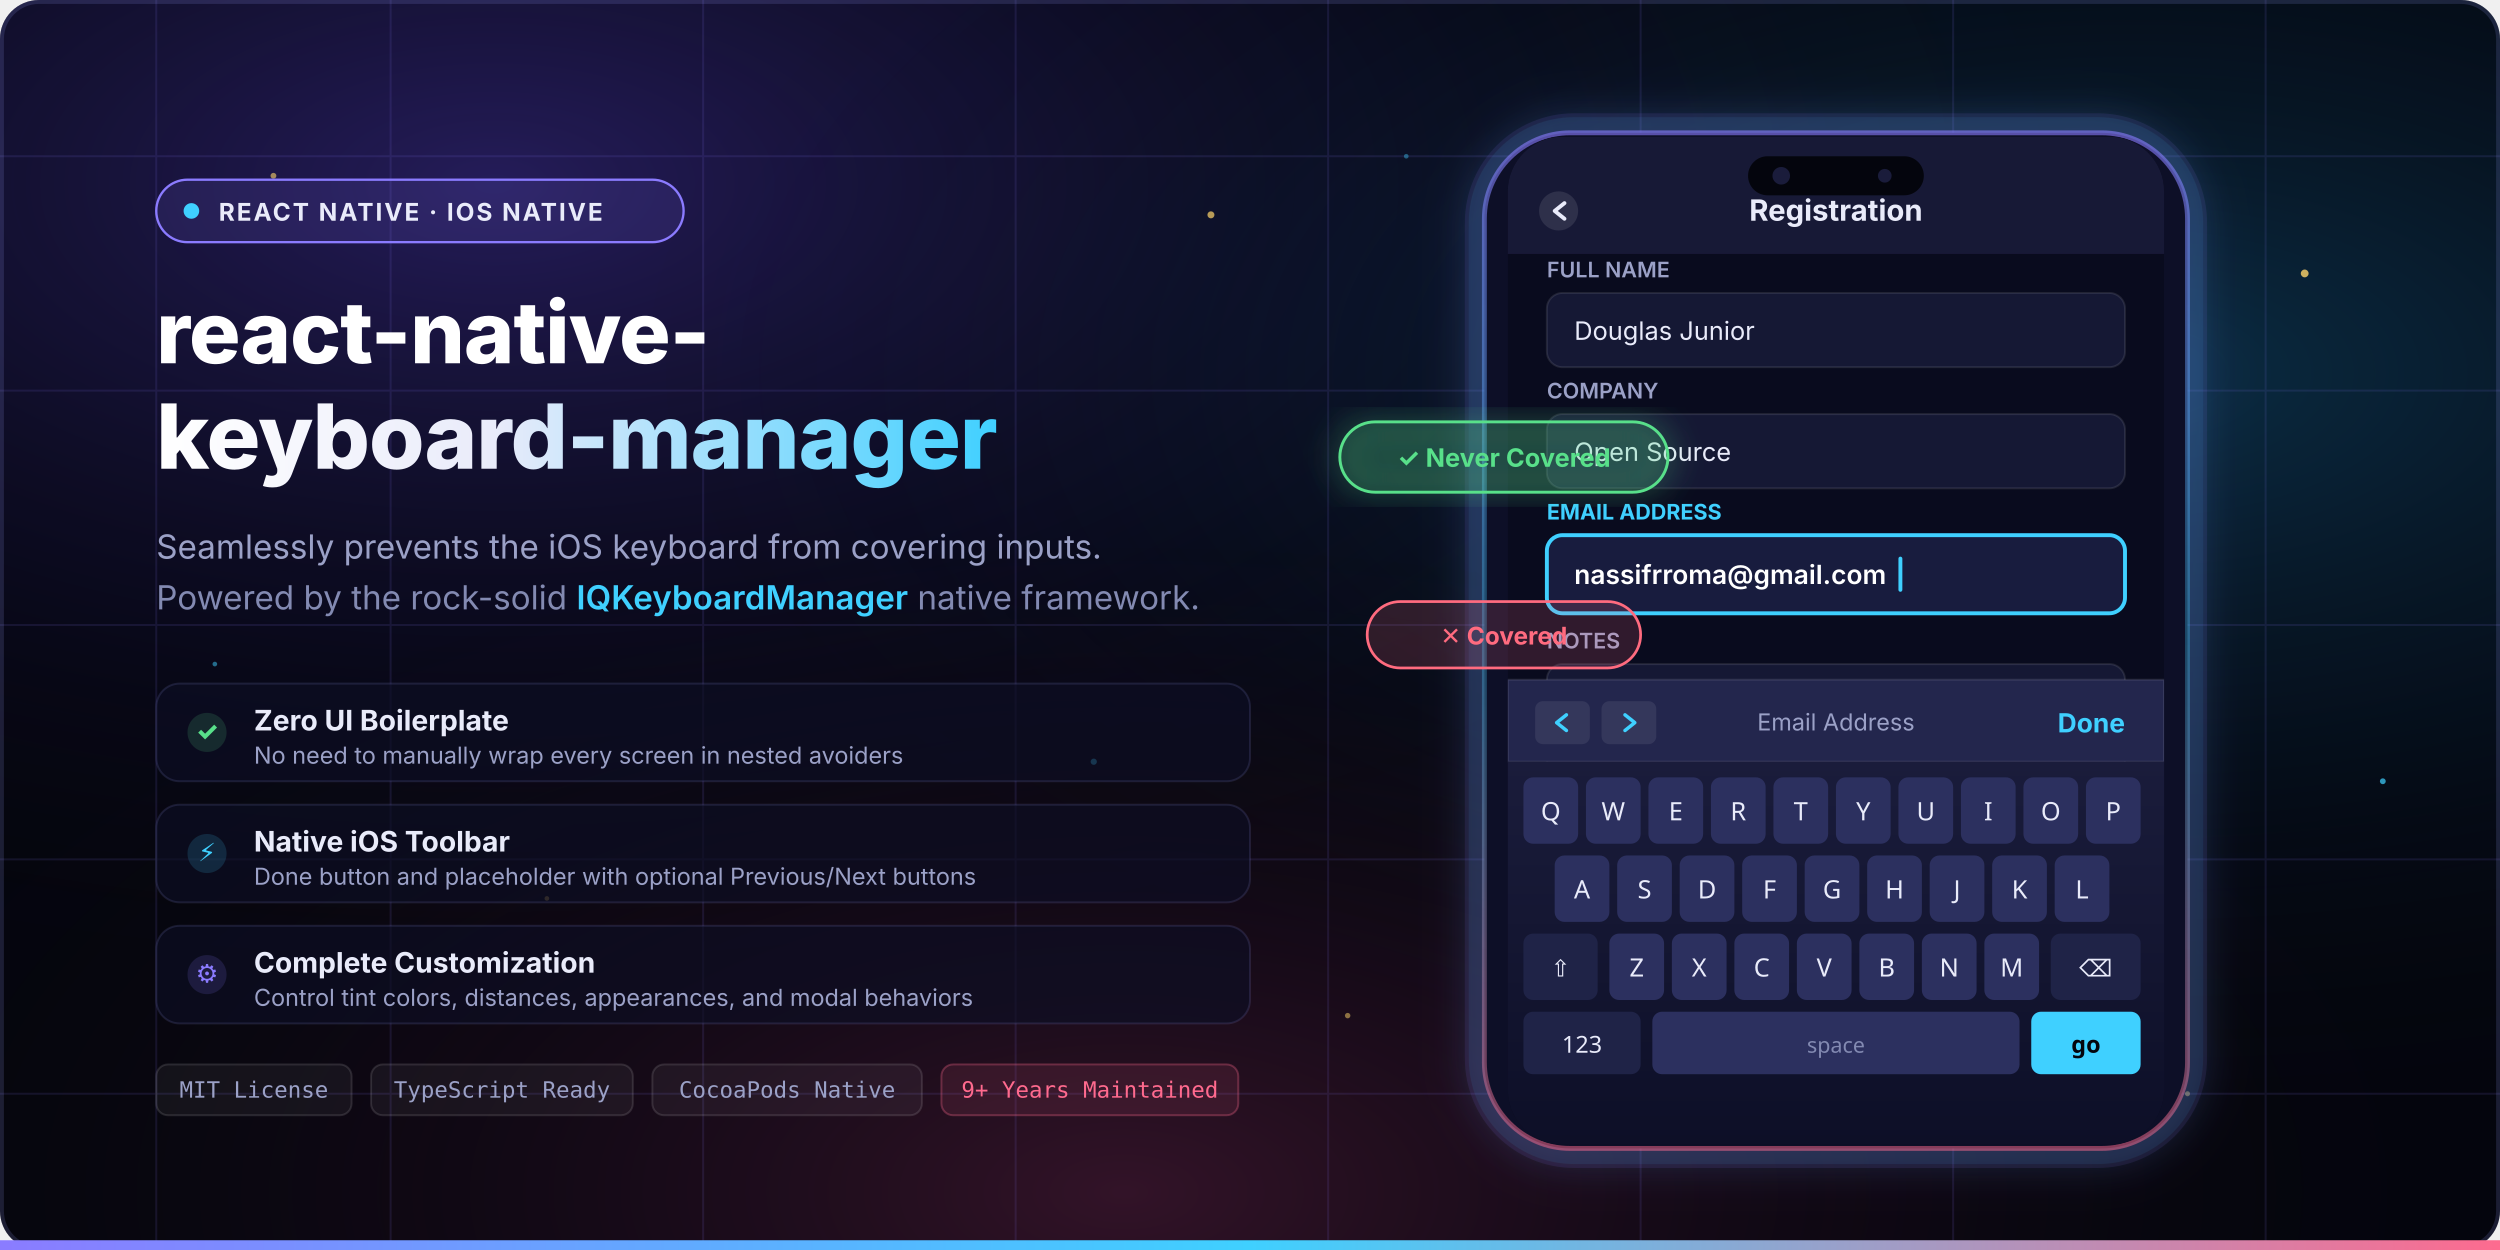
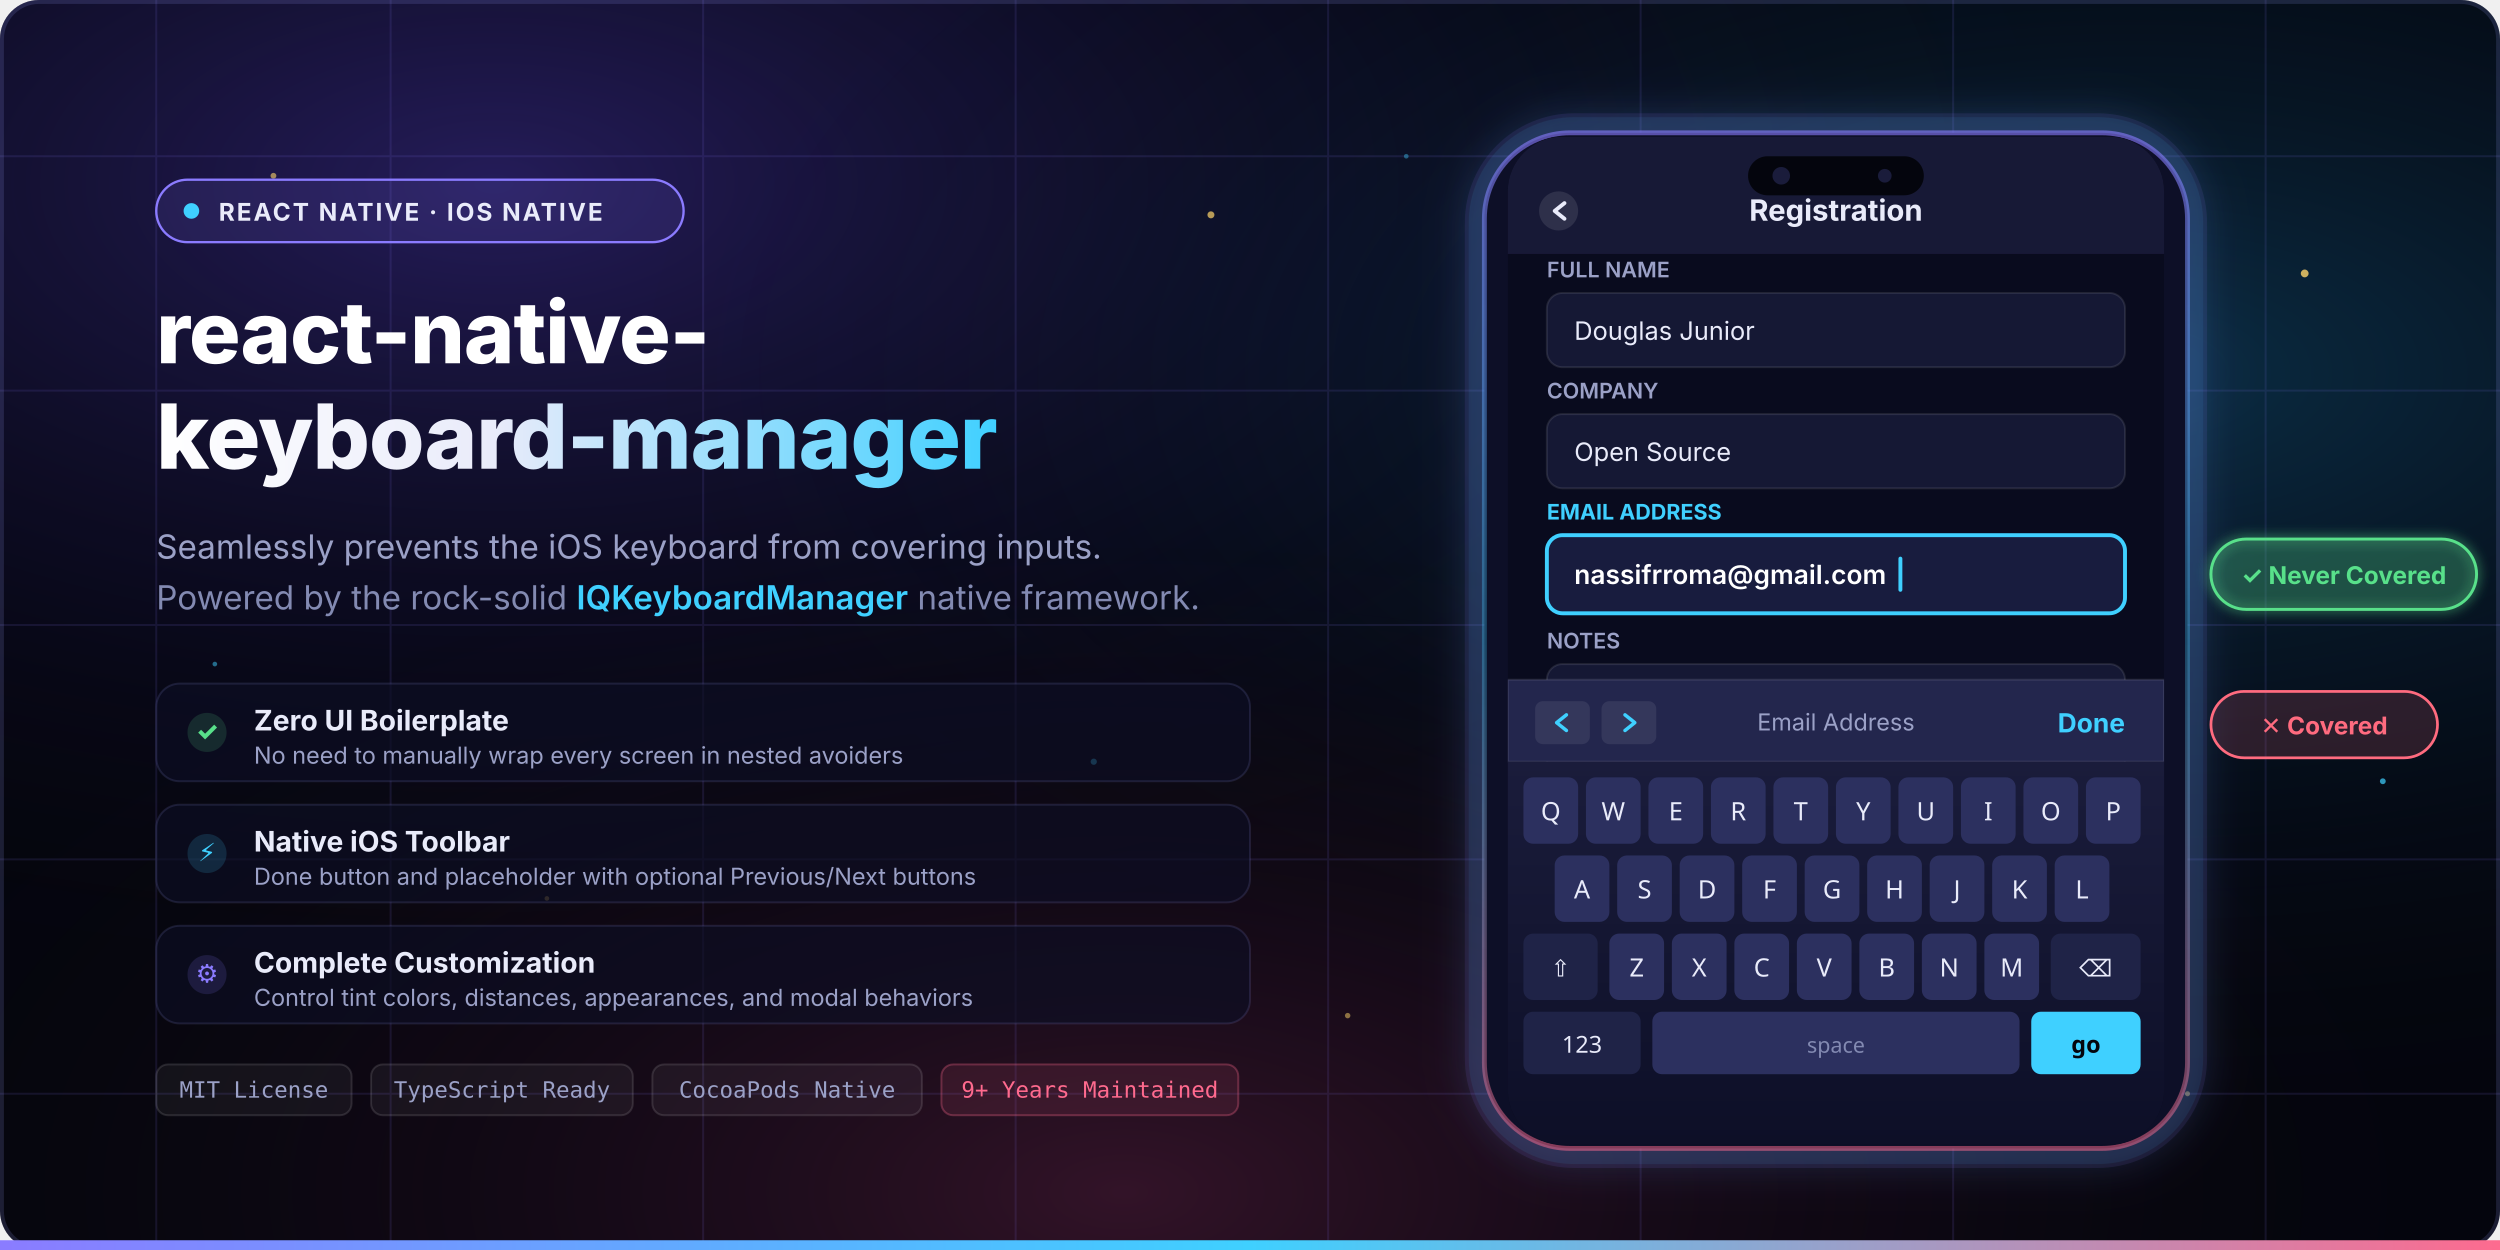
<svg xmlns="http://www.w3.org/2000/svg" viewBox="0 0 1280 640" width="1280" height="640">
  <defs>
    <radialGradient id="nebula-violet" cx="20%" cy="15%" r="65%">
      <stop offset="0%" stop-color="#5842d6" stop-opacity="0.38" />
      <stop offset="100%" stop-color="#04050d" stop-opacity="0" />
    </radialGradient>
    <radialGradient id="nebula-cyan" cx="85%" cy="30%" r="60%">
      <stop offset="0%" stop-color="#1882be" stop-opacity="0.32" />
      <stop offset="100%" stop-color="#04050d" stop-opacity="0" />
    </radialGradient>
    <radialGradient id="nebula-pink" cx="45%" cy="95%" r="55%">
      <stop offset="0%" stop-color="#be3c78" stop-opacity="0.25" />
      <stop offset="100%" stop-color="#04050d" stop-opacity="0" />
    </radialGradient>
    <linearGradient id="cosmic-stripe" x1="0" y1="0" x2="1" y2="0">
      <stop offset="0%" stop-color="#8b7bff" />
      <stop offset="50%" stop-color="#3fd0ff" />
      <stop offset="100%" stop-color="#ff6a8e" />
    </linearGradient>
    <linearGradient id="title-grad" x1="0" y1="0" x2="1" y2="0">
      <stop offset="0%" stop-color="#ffffff" />
      <stop offset="40%" stop-color="#e9ebfa" />
      <stop offset="100%" stop-color="#3fd0ff" />
    </linearGradient>
    <linearGradient id="phone-border" x1="0" y1="0" x2="0" y2="1">
      <stop offset="0%" stop-color="#8b7bff" stop-opacity="0.6" />
      <stop offset="50%" stop-color="#3fd0ff" stop-opacity="0.3" />
      <stop offset="100%" stop-color="#ff6a8e" stop-opacity="0.5" />
    </linearGradient>
    <linearGradient id="kb-grad" x1="0" y1="0" x2="0" y2="1">
      <stop offset="0%" stop-color="#1a1c3b" />
      <stop offset="100%" stop-color="#0d0f27" />
    </linearGradient>
    <filter id="glow-cyan" x="-20%" y="-20%" width="140%" height="140%">
      <feGaussianBlur stdDeviation="8" result="blur" />
      <feComposite in="SourceGraphic" in2="blur" operator="over" />
    </filter>
    <filter id="glow-violet" x="-20%" y="-20%" width="140%" height="140%">
      <feGaussianBlur stdDeviation="12" result="blur" />
      <feComposite in="SourceGraphic" in2="blur" operator="over" />
    </filter>
+     <filter id="glow-pill" x="-10%" y="-30%" width="120%" height="160%">
+       <feGaussianBlur stdDeviation="3" result="blur" />
+       <feComposite in="SourceGraphic" in2="blur" operator="over" />
+     </filter>
    <clipPath id="screen-clip">
      <rect x="752" y="62" width="336" height="516" rx="28" />
    </clipPath>
    <style>
      
      .anim-keyboard, .anim-pill-covered, .anim-pill-safe {
        transform-box: fill-box;
        transform-origin: center;
      }

      @media (prefers-reduced-motion: no-preference) {
        .anim-keyboard {
          animation: kbSlide 8s ease-in-out infinite;
        }
        .anim-form {
          animation: formLift 8s ease-in-out infinite;
        }
        .anim-caret {
          animation: caretBlink 1s steps(2, start) infinite;
        }
        .anim-pill-covered {
          animation: pillCovered 8s ease-in-out infinite;
        }
        .anim-pill-safe {
          animation: pillSafe 8s ease-in-out infinite;
        }
        .anim-star-twinkle {
          animation: twinkle 4s ease-in-out infinite;
        }
        .anim-pulse-subtle {
          animation: pulseSubtle 3s ease-in-out infinite;
        }
      }

      @keyframes kbSlide {
        0%, 12% {
          transform: translateY(240px);
          opacity: 0.2;
        }
        24%, 82% {
          transform: translateY(0);
          opacity: 1;
        }
        94%, 100% {
          transform: translateY(240px);
          opacity: 0.2;
        }
      }

      @keyframes formLift {
        0%, 18% {
          transform: translateY(0);
        }
        30%, 82% {
          transform: translateY(-60px);
        }
        94%, 100% {
          transform: translateY(0);
        }
      }

      @keyframes caretBlink {
        0%, 49% { opacity: 1; }
        50%, 100% { opacity: 0; }
      }

      @keyframes pillCovered {
        0%, 15% { opacity: 0; transform: translateY(6px); }
        20%, 30% { opacity: 1; transform: translateY(0); }
        36%, 100% { opacity: 0; transform: translateY(-6px); }
      }

      @keyframes pillSafe {
        0%, 34% { opacity: 0; transform: translateY(6px); }
        40%, 84% { opacity: 1; transform: translateY(0); }
        92%, 100% { opacity: 0; transform: translateY(-6px); }
      }

      @keyframes twinkle {
        0%, 100% { opacity: 0.25; }
        50%      { opacity: 0.85; }
      }

      @keyframes pulseSubtle {
        0%, 100% { opacity: 0.8; }
        50% { opacity: 1; }
      }
      
    </style>
  </defs>
  <rect width="1280" height="640" rx="20" fill="#04050d" />
  <rect width="1280" height="640" rx="20" fill="url(#nebula-violet)" />
  <rect width="1280" height="640" rx="20" fill="url(#nebula-cyan)" />
  <rect width="1280" height="640" rx="20" fill="url(#nebula-pink)" />
  <g opacity="0.12">
    <line x1="80" y1="0" x2="80" y2="640" stroke="#8b7bff" stroke-width="1" />
    <line x1="200" y1="0" x2="200" y2="640" stroke="#8b7bff" stroke-width="1" />
    <line x1="360" y1="0" x2="360" y2="640" stroke="#8b7bff" stroke-width="1" />
    <line x1="520" y1="0" x2="520" y2="640" stroke="#8b7bff" stroke-width="1" />
    <line x1="680" y1="0" x2="680" y2="640" stroke="#8b7bff" stroke-width="1" />
    <line x1="840" y1="0" x2="840" y2="640" stroke="#8b7bff" stroke-width="1" />
    <line x1="1000" y1="0" x2="1000" y2="640" stroke="#8b7bff" stroke-width="1" />
    <line x1="1160" y1="0" x2="1160" y2="640" stroke="#8b7bff" stroke-width="1" />
    <line x1="0" y1="80" x2="1280" y2="80" stroke="#8b7bff" stroke-width="1" />
    <line x1="0" y1="200" x2="1280" y2="200" stroke="#8b7bff" stroke-width="1" />
    <line x1="0" y1="320" x2="1280" y2="320" stroke="#8b7bff" stroke-width="1" />
    <line x1="0" y1="440" x2="1280" y2="440" stroke="#8b7bff" stroke-width="1" />
    <line x1="0" y1="560" x2="1280" y2="560" stroke="#8b7bff" stroke-width="1" />
  </g>
  <g class="anim-star-twinkle" fill="#ffd56a">
    <circle cx="140" cy="90" r="1.5" opacity="0.6" />
    <circle cx="280" cy="460" r="1.2" opacity="0.4" />
    <circle cx="620" cy="110" r="1.8" opacity="0.7" />
    <circle cx="690" cy="520" r="1.4" opacity="0.5" />
    <circle cx="1180" cy="140" r="2.0" opacity="0.8" />
    <circle cx="1120" cy="560" r="1.3" opacity="0.4" />
  </g>
  <g fill="#3fd0ff">
    <circle cx="110" cy="340" r="1.2" opacity="0.5" />
    <circle cx="560" cy="390" r="1.6" opacity="0.6" />
    <circle cx="720" cy="80" r="1.2" opacity="0.4" />
    <circle cx="1220" cy="400" r="1.5" opacity="0.7" />
  </g>
  <rect x="1" y="1" width="1278" height="638" rx="19" fill="none" stroke="rgba(150, 160, 255, 0.16)" stroke-width="2" />
  <rect x="0" y="635" width="1280" height="5" fill="url(#cosmic-stripe)" />
  <g transform="translate(80, 0)">
    <g transform="translate(0, 92)">
      <rect width="270" height="32" rx="16" fill="rgba(139, 123, 255, 0.12)" stroke="#8b7bff" stroke-width="1.2" />
      <circle cx="18" cy="16" r="4" fill="#3fd0ff" />
      <text x="32" y="21" font-family="system-ui, -apple-system, sans-serif" font-size="12.5" font-weight="700" fill="#e9ebfa" letter-spacing="1">REACT NATIVE · IOS NATIVE</text>
    </g>
    <text x="0" y="186" font-family="system-ui, -apple-system, sans-serif" font-size="44" font-weight="800" fill="#ffffff" letter-spacing="-0.5">
      react-native-
    </text>
    <text x="0" y="240" font-family="system-ui, -apple-system, sans-serif" font-size="46" font-weight="800" fill="url(#title-grad)" letter-spacing="-0.5">
      keyboard-manager
    </text>
    <text x="0" y="286" font-family="system-ui, -apple-system, sans-serif" font-size="17" fill="#9ba1c7" font-weight="400">
      Seamlessly prevents the iOS keyboard from covering inputs.
    </text>
    <text x="0" y="312" font-family="system-ui, -apple-system, sans-serif" font-size="17" fill="#838ab2" font-weight="400">
      Powered by the rock-solid <tspan fill="#3fd0ff" font-weight="600">IQKeyboardManager</tspan> native framework.
    </text>
    <g transform="translate(0, 350)">
      <g transform="translate(0, 0)">
        <rect width="560" height="50" rx="12" fill="rgba(13, 15, 36, 0.65)" stroke="rgba(150, 160, 255, 0.14)" stroke-width="1" />
        <circle cx="26" cy="25" r="10" fill="rgba(88, 224, 138, 0.15)" />
        <text x="26" y="29" font-family="system-ui, -apple-system, sans-serif" font-size="13" font-weight="800" fill="#58e08a" text-anchor="middle">✓</text>
        <text x="50" y="24" font-family="system-ui, -apple-system, sans-serif" font-size="14.5" font-weight="700" fill="#e9ebfa">Zero UI Boilerplate</text>
        <text x="50" y="41" font-family="system-ui, -apple-system, sans-serif" font-size="12" fill="#9ba1c7">No need to manually wrap every screen in nested avoiders</text>
      </g>
      <g transform="translate(0, 62)">
        <rect width="560" height="50" rx="12" fill="rgba(13, 15, 36, 0.65)" stroke="rgba(150, 160, 255, 0.14)" stroke-width="1" />
        <circle cx="26" cy="25" r="10" fill="rgba(63, 208, 255, 0.15)" />
        <text x="26" y="29" font-family="system-ui, -apple-system, sans-serif" font-size="13" font-weight="800" fill="#3fd0ff" text-anchor="middle">⚡</text>
        <text x="50" y="24" font-family="system-ui, -apple-system, sans-serif" font-size="14.5" font-weight="700" fill="#e9ebfa">Native iOS Toolbar</text>
        <text x="50" y="41" font-family="system-ui, -apple-system, sans-serif" font-size="12" fill="#9ba1c7">Done button and placeholder with optional Previous/Next buttons</text>
      </g>
      <g transform="translate(0, 124)">
        <rect width="560" height="50" rx="12" fill="rgba(13, 15, 36, 0.65)" stroke="rgba(150, 160, 255, 0.14)" stroke-width="1" />
        <circle cx="26" cy="25" r="10" fill="rgba(139, 123, 255, 0.15)" />
        <text x="26" y="29" font-family="system-ui, -apple-system, sans-serif" font-size="13" font-weight="800" fill="#8b7bff" text-anchor="middle">⚙</text>
        <text x="50" y="24" font-family="system-ui, -apple-system, sans-serif" font-size="14.5" font-weight="700" fill="#e9ebfa">Complete Customization</text>
        <text x="50" y="41" font-family="system-ui, -apple-system, sans-serif" font-size="12" fill="#9ba1c7">Control tint colors, distances, appearances, and modal behaviors</text>
      </g>
    </g>
    <g transform="translate(0, 545)">
      <rect width="100" height="26" rx="6" fill="rgba(255, 255, 255, 0.05)" stroke="rgba(255, 255, 255, 0.12)" />
      <text x="50" y="17" font-family="ui-monospace, monospace" font-size="11.5" fill="#9ba1c7" text-anchor="middle">MIT License</text>
      <rect x="110" width="134" height="26" rx="6" fill="rgba(255, 255, 255, 0.05)" stroke="rgba(255, 255, 255, 0.12)" />
      <text x="177" y="17" font-family="ui-monospace, monospace" font-size="11.5" fill="#9ba1c7" text-anchor="middle">TypeScript Ready</text>
      <rect x="254" width="138" height="26" rx="6" fill="rgba(255, 255, 255, 0.05)" stroke="rgba(255, 255, 255, 0.12)" />
      <text x="323" y="17" font-family="ui-monospace, monospace" font-size="11.5" fill="#9ba1c7" text-anchor="middle">CocoaPods Native</text>
      <rect x="402" width="152" height="26" rx="6" fill="rgba(255, 106, 142, 0.1)" stroke="rgba(255, 106, 142, 0.3)" />
      <text x="478" y="17" font-family="ui-monospace, monospace" font-size="11.5" fill="#ff6a8e" text-anchor="middle">9+ Years Maintained</text>
    </g>
  </g>
  <g transform="translate(740, 48)">
    <rect x="20" y="20" width="360" height="520" rx="46" fill="none" stroke="rgba(63, 208, 255, 0.3)" stroke-width="16" opacity="0.3" filter="url(#glow-cyan)" />
    <rect x="20" y="20" width="360" height="520" rx="46" fill="none" stroke="rgba(139, 123, 255, 0.4)" stroke-width="20" opacity="0.3" filter="url(#glow-violet)" />
    <rect x="20" y="20" width="360" height="520" rx="44" fill="#0d0f27" stroke="url(#phone-border)" stroke-width="2.5" />
    <g transform="translate(-720, -40)" clip-path="url(#screen-clip)">
      <rect x="752" y="62" width="336" height="516" fill="#090b1e" />
      <g class="anim-form">
        <g transform="translate(772, 134)">
          <text x="0" y="0" font-family="system-ui, -apple-system, sans-serif" font-size="11" font-weight="600" fill="#9ba1c7">FULL NAME</text>
          <rect y="8" width="296" height="38" rx="8" fill="#151834" stroke="rgba(255, 255, 255, 0.1)" stroke-width="1" />
          <text x="14" y="32" font-family="system-ui, -apple-system, sans-serif" font-size="13" fill="#e9ebfa">Douglas Junior</text>
        </g>
        <g transform="translate(772, 196)">
          <text x="0" y="0" font-family="system-ui, -apple-system, sans-serif" font-size="11" font-weight="600" fill="#9ba1c7">COMPANY</text>
          <rect y="8" width="296" height="38" rx="8" fill="#151834" stroke="rgba(255, 255, 255, 0.1)" stroke-width="1" />
          <text x="14" y="32" font-family="system-ui, -apple-system, sans-serif" font-size="13" fill="#e9ebfa">Open Source</text>
        </g>
        <g transform="translate(772, 258)">
          <text x="0" y="0" font-family="system-ui, -apple-system, sans-serif" font-size="11" font-weight="700" fill="#3fd0ff">EMAIL ADDRESS</text>
          <rect y="8" width="296" height="40" rx="8" fill="#181c3e" stroke="#3fd0ff" stroke-width="2" />
          <text x="14" y="33" font-family="system-ui, -apple-system, sans-serif" font-size="13.5" font-weight="600" fill="#ffffff">nassifrroma@gmail.com</text>
          <rect class="anim-caret" x="180" y="19" width="2" height="18" fill="#3fd0ff" rx="1" />
        </g>
        <g transform="translate(772, 324)">
          <text x="0" y="0" font-family="system-ui, -apple-system, sans-serif" font-size="11" font-weight="600" fill="#9ba1c7">NOTES</text>
          <rect y="8" width="296" height="60" rx="8" fill="#151834" stroke="rgba(255, 255, 255, 0.1)" stroke-width="1" />
          <text x="14" y="32" font-family="system-ui, -apple-system, sans-serif" font-size="12" fill="#838ab2">Keyboard Manager keeps focused input...</text>
        </g>
      </g>
      <rect x="752" y="62" width="336" height="60" fill="#090b1e" />
      <rect x="752" y="62" width="336" height="60" fill="rgba(26, 28, 59, 0.85)" />
      <circle cx="778" cy="100" r="10" fill="rgba(255, 255, 255, 0.1)" />
      <path d="M781 96 L776 100 L781 104" stroke="#e9ebfa" stroke-width="2" stroke-linecap="round" stroke-linejoin="round" fill="none" />
      <text x="920" y="105" font-family="system-ui, -apple-system, sans-serif" font-size="15" font-weight="700" fill="#e9ebfa" text-anchor="middle">Registration</text>
      <g transform="translate(752, 340)">
        <g class="anim-keyboard">
          <rect width="336" height="42" fill="#23264d" stroke="rgba(255, 255, 255, 0.1)" stroke-width="1" />
          <g transform="translate(14, 11)">
            <rect width="28" height="22" rx="4" fill="rgba(255, 255, 255, 0.08)" />
            <path d="M16 7 L11 11 L16 15" stroke="#3fd0ff" stroke-width="1.8" stroke-linecap="round" stroke-linejoin="round" fill="none" />
          </g>
          <g transform="translate(48, 11)">
            <rect width="28" height="22" rx="4" fill="rgba(255, 255, 255, 0.08)" />
            <path d="M12 7 L17 11 L12 15" stroke="#3fd0ff" stroke-width="1.8" stroke-linecap="round" stroke-linejoin="round" fill="none" />
          </g>
          <text x="168" y="26" font-family="system-ui, -apple-system, sans-serif" font-size="12" fill="#9ba1c7" text-anchor="middle">Email Address</text>
          <text x="316" y="27" font-family="system-ui, -apple-system, sans-serif" font-size="13.5" font-weight="700" fill="#3fd0ff" text-anchor="end">Done</text>
          <rect y="42" width="336" height="196" fill="url(#kb-grad)" />
          <g transform="translate(8, 50)" fill="#2c305f">
            <rect x="0" y="0" width="28" height="34" rx="5" />
            <text x="14" y="22" font-family="sans-serif" font-size="13" fill="#e9ebfa" text-anchor="middle">Q</text>
            <rect x="32" y="0" width="28" height="34" rx="5" />
            <text x="46" y="22" font-family="sans-serif" font-size="13" fill="#e9ebfa" text-anchor="middle">W</text>
            <rect x="64" y="0" width="28" height="34" rx="5" />
            <text x="78" y="22" font-family="sans-serif" font-size="13" fill="#e9ebfa" text-anchor="middle">E</text>
            <rect x="96" y="0" width="28" height="34" rx="5" />
            <text x="110" y="22" font-family="sans-serif" font-size="13" fill="#e9ebfa" text-anchor="middle">R</text>
            <rect x="128" y="0" width="28" height="34" rx="5" />
            <text x="142" y="22" font-family="sans-serif" font-size="13" fill="#e9ebfa" text-anchor="middle">T</text>
            <rect x="160" y="0" width="28" height="34" rx="5" />
            <text x="174" y="22" font-family="sans-serif" font-size="13" fill="#e9ebfa" text-anchor="middle">Y</text>
            <rect x="192" y="0" width="28" height="34" rx="5" />
            <text x="206" y="22" font-family="sans-serif" font-size="13" fill="#e9ebfa" text-anchor="middle">U</text>
            <rect x="224" y="0" width="28" height="34" rx="5" />
            <text x="238" y="22" font-family="sans-serif" font-size="13" fill="#e9ebfa" text-anchor="middle">I</text>
            <rect x="256" y="0" width="28" height="34" rx="5" />
            <text x="270" y="22" font-family="sans-serif" font-size="13" fill="#e9ebfa" text-anchor="middle">O</text>
            <rect x="288" y="0" width="28" height="34" rx="5" />
            <text x="302" y="22" font-family="sans-serif" font-size="13" fill="#e9ebfa" text-anchor="middle">P</text>
          </g>
          <g transform="translate(24, 90)" fill="#2c305f">
            <rect x="0" y="0" width="28" height="34" rx="5" />
            <text x="14" y="22" font-family="sans-serif" font-size="13" fill="#e9ebfa" text-anchor="middle">A</text>
            <rect x="32" y="0" width="28" height="34" rx="5" />
            <text x="46" y="22" font-family="sans-serif" font-size="13" fill="#e9ebfa" text-anchor="middle">S</text>
            <rect x="64" y="0" width="28" height="34" rx="5" />
            <text x="78" y="22" font-family="sans-serif" font-size="13" fill="#e9ebfa" text-anchor="middle">D</text>
            <rect x="96" y="0" width="28" height="34" rx="5" />
            <text x="110" y="22" font-family="sans-serif" font-size="13" fill="#e9ebfa" text-anchor="middle">F</text>
            <rect x="128" y="0" width="28" height="34" rx="5" />
            <text x="142" y="22" font-family="sans-serif" font-size="13" fill="#e9ebfa" text-anchor="middle">G</text>
            <rect x="160" y="0" width="28" height="34" rx="5" />
            <text x="174" y="22" font-family="sans-serif" font-size="13" fill="#e9ebfa" text-anchor="middle">H</text>
            <rect x="192" y="0" width="28" height="34" rx="5" />
            <text x="206" y="22" font-family="sans-serif" font-size="13" fill="#e9ebfa" text-anchor="middle">J</text>
            <rect x="224" y="0" width="28" height="34" rx="5" />
            <text x="238" y="22" font-family="sans-serif" font-size="13" fill="#e9ebfa" text-anchor="middle">K</text>
            <rect x="256" y="0" width="28" height="34" rx="5" />
            <text x="270" y="22" font-family="sans-serif" font-size="13" fill="#e9ebfa" text-anchor="middle">L</text>
          </g>
          <g transform="translate(8, 130)" fill="#2c305f">
            <rect x="0" y="0" width="38" height="34" rx="5" fill="#1f2347" />
            <text x="19" y="22" font-family="sans-serif" font-size="12" fill="#e9ebfa" text-anchor="middle">⇧</text>
            <rect x="44" y="0" width="28" height="34" rx="5" />
            <text x="58" y="22" font-family="sans-serif" font-size="13" fill="#e9ebfa" text-anchor="middle">Z</text>
            <rect x="76" y="0" width="28" height="34" rx="5" />
            <text x="90" y="22" font-family="sans-serif" font-size="13" fill="#e9ebfa" text-anchor="middle">X</text>
            <rect x="108" y="0" width="28" height="34" rx="5" />
            <text x="122" y="22" font-family="sans-serif" font-size="13" fill="#e9ebfa" text-anchor="middle">C</text>
            <rect x="140" y="0" width="28" height="34" rx="5" />
            <text x="154" y="22" font-family="sans-serif" font-size="13" fill="#e9ebfa" text-anchor="middle">V</text>
            <rect x="172" y="0" width="28" height="34" rx="5" />
            <text x="186" y="22" font-family="sans-serif" font-size="13" fill="#e9ebfa" text-anchor="middle">B</text>
            <rect x="204" y="0" width="28" height="34" rx="5" />
            <text x="218" y="22" font-family="sans-serif" font-size="13" fill="#e9ebfa" text-anchor="middle">N</text>
            <rect x="236" y="0" width="28" height="34" rx="5" />
            <text x="250" y="22" font-family="sans-serif" font-size="13" fill="#e9ebfa" text-anchor="middle">M</text>
            <rect x="270" y="0" width="46" height="34" rx="5" fill="#1f2347" />
            <text x="293" y="22" font-family="sans-serif" font-size="12" fill="#e9ebfa" text-anchor="middle">⌫</text>
          </g>
          <g transform="translate(8, 170)" fill="#2c305f">
            <rect x="0" y="0" width="60" height="32" rx="5" fill="#1f2347" />
            <text x="30" y="21" font-family="sans-serif" font-size="12" fill="#e9ebfa" text-anchor="middle">123</text>
            <rect x="66" y="0" width="188" height="32" rx="5" />
            <text x="160" y="21" font-family="sans-serif" font-size="11" fill="#838ab2" text-anchor="middle">space</text>
            <rect x="260" y="0" width="56" height="32" rx="5" fill="#3fd0ff" />
            <text x="288" y="21" font-family="sans-serif" font-size="12" font-weight="700" fill="#04050d" text-anchor="middle">go</text>
          </g>
        </g>
      </g>
    </g>
    <rect x="155" y="32" width="90" height="20" rx="10" fill="#04050d" />
    <circle cx="172" cy="42" r="4.5" fill="#1a1c3b" />
    <circle cx="225" cy="42" r="3.5" fill="#1a1c3b" />
-     <g transform="translate(-40, 260)">
-       <g class="anim-pill-covered">
-         <rect width="140" height="34" rx="17" fill="rgba(255, 107, 127, 0.16)" stroke="#ff6b7f" stroke-width="1.4" />
-         <text x="70" y="22" font-family="system-ui, -apple-system, sans-serif" font-size="12.5" font-weight="700" fill="#ff6b7f" text-anchor="middle">✕ Covered</text>
-       </g>
-     </g>
-     <g transform="translate(-54, 168)">
-       <g class="anim-pill-safe">
-         <rect width="168" height="36" rx="18" fill="rgba(88, 224, 138, 0.16)" stroke="#58e08a" stroke-width="1.5" filter="url(#glow-cyan)" />
-         <text x="84" y="23" font-family="system-ui, -apple-system, sans-serif" font-size="13" font-weight="700" fill="#58e08a" text-anchor="middle">✓ Never Covered</text>
+     <g transform="translate(392, 306)">
+       <g class="anim-form">
+         <g class="anim-pill-covered">
+           <rect width="116" height="34" rx="17" fill="rgba(255, 107, 127, 0.16)" stroke="#ff6b7f" stroke-width="1.4" />
+           <text x="58" y="22" font-family="system-ui, -apple-system, sans-serif" font-size="12.5" font-weight="700" fill="#ff6b7f" text-anchor="middle">✕ Covered</text>
+         </g>
+       </g>
+     </g>
+     <g transform="translate(392, 228)">
+       <g class="anim-form">
+         <g class="anim-pill-safe">
+           <rect width="136" height="36" rx="18" fill="rgba(88, 224, 138, 0.16)" stroke="#58e08a" stroke-width="1.5" filter="url(#glow-pill)" />
+           <text x="68" y="23" font-family="system-ui, -apple-system, sans-serif" font-size="12.5" font-weight="700" fill="#58e08a" text-anchor="middle">✓ Never Covered</text>
+         </g>
      </g>
    </g>
  </g>
</svg>
